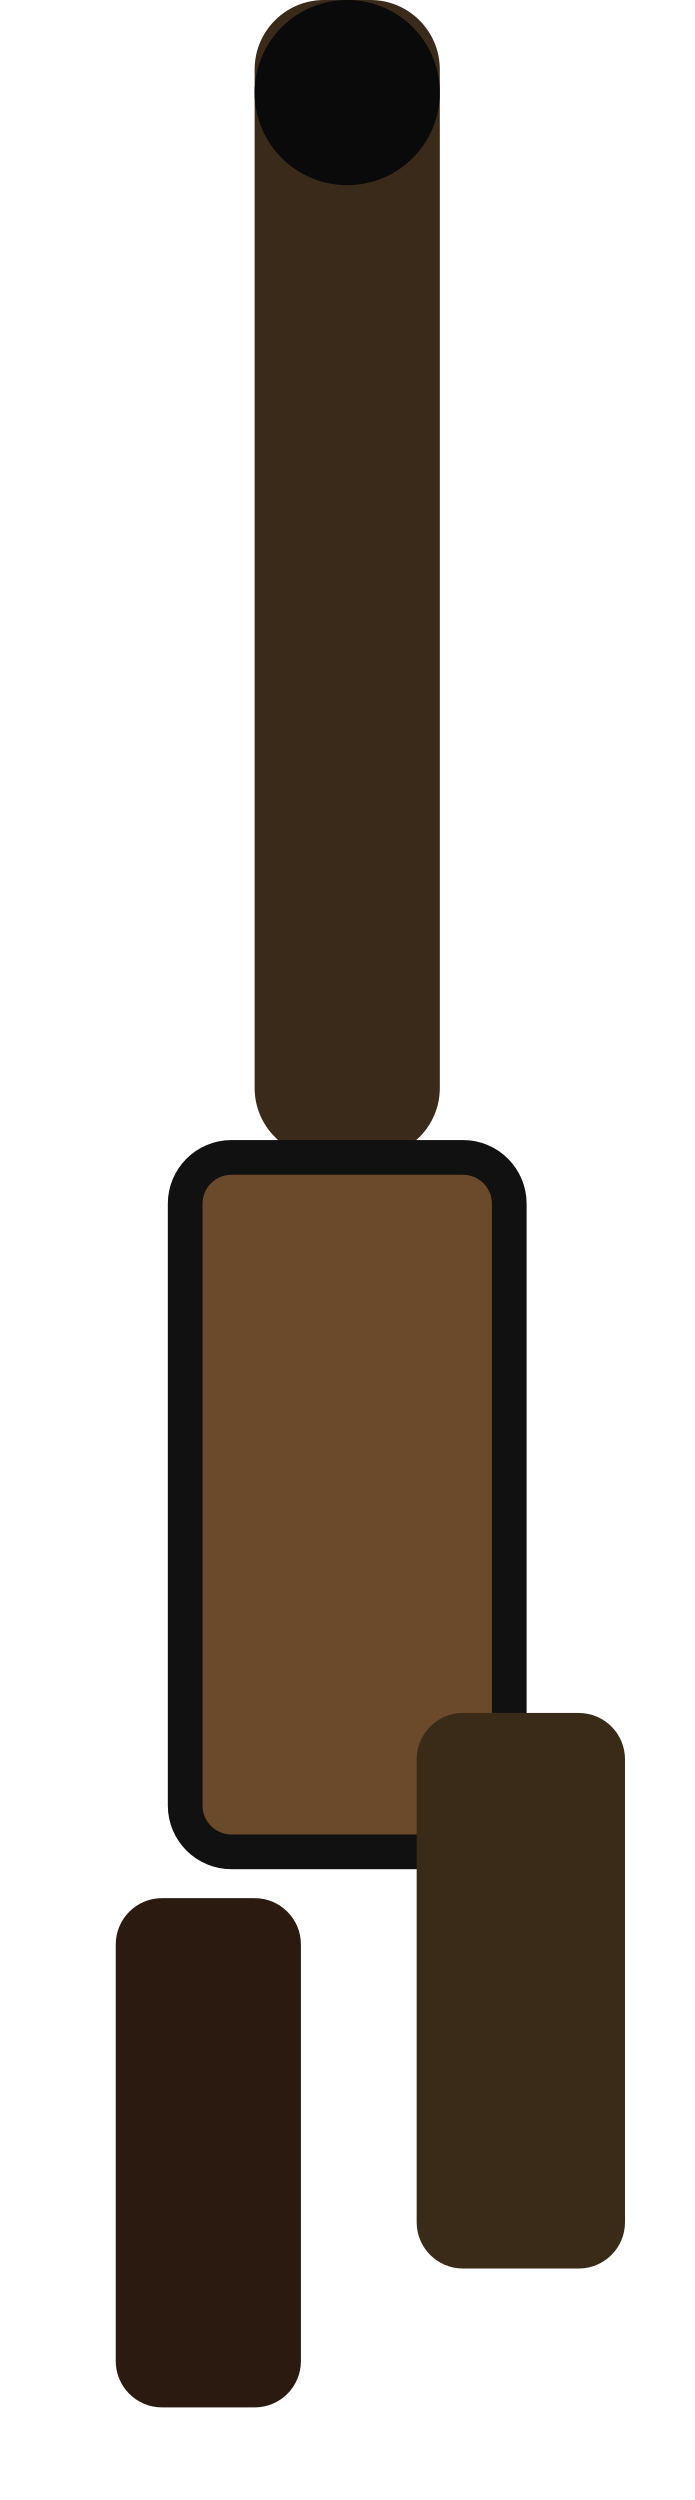
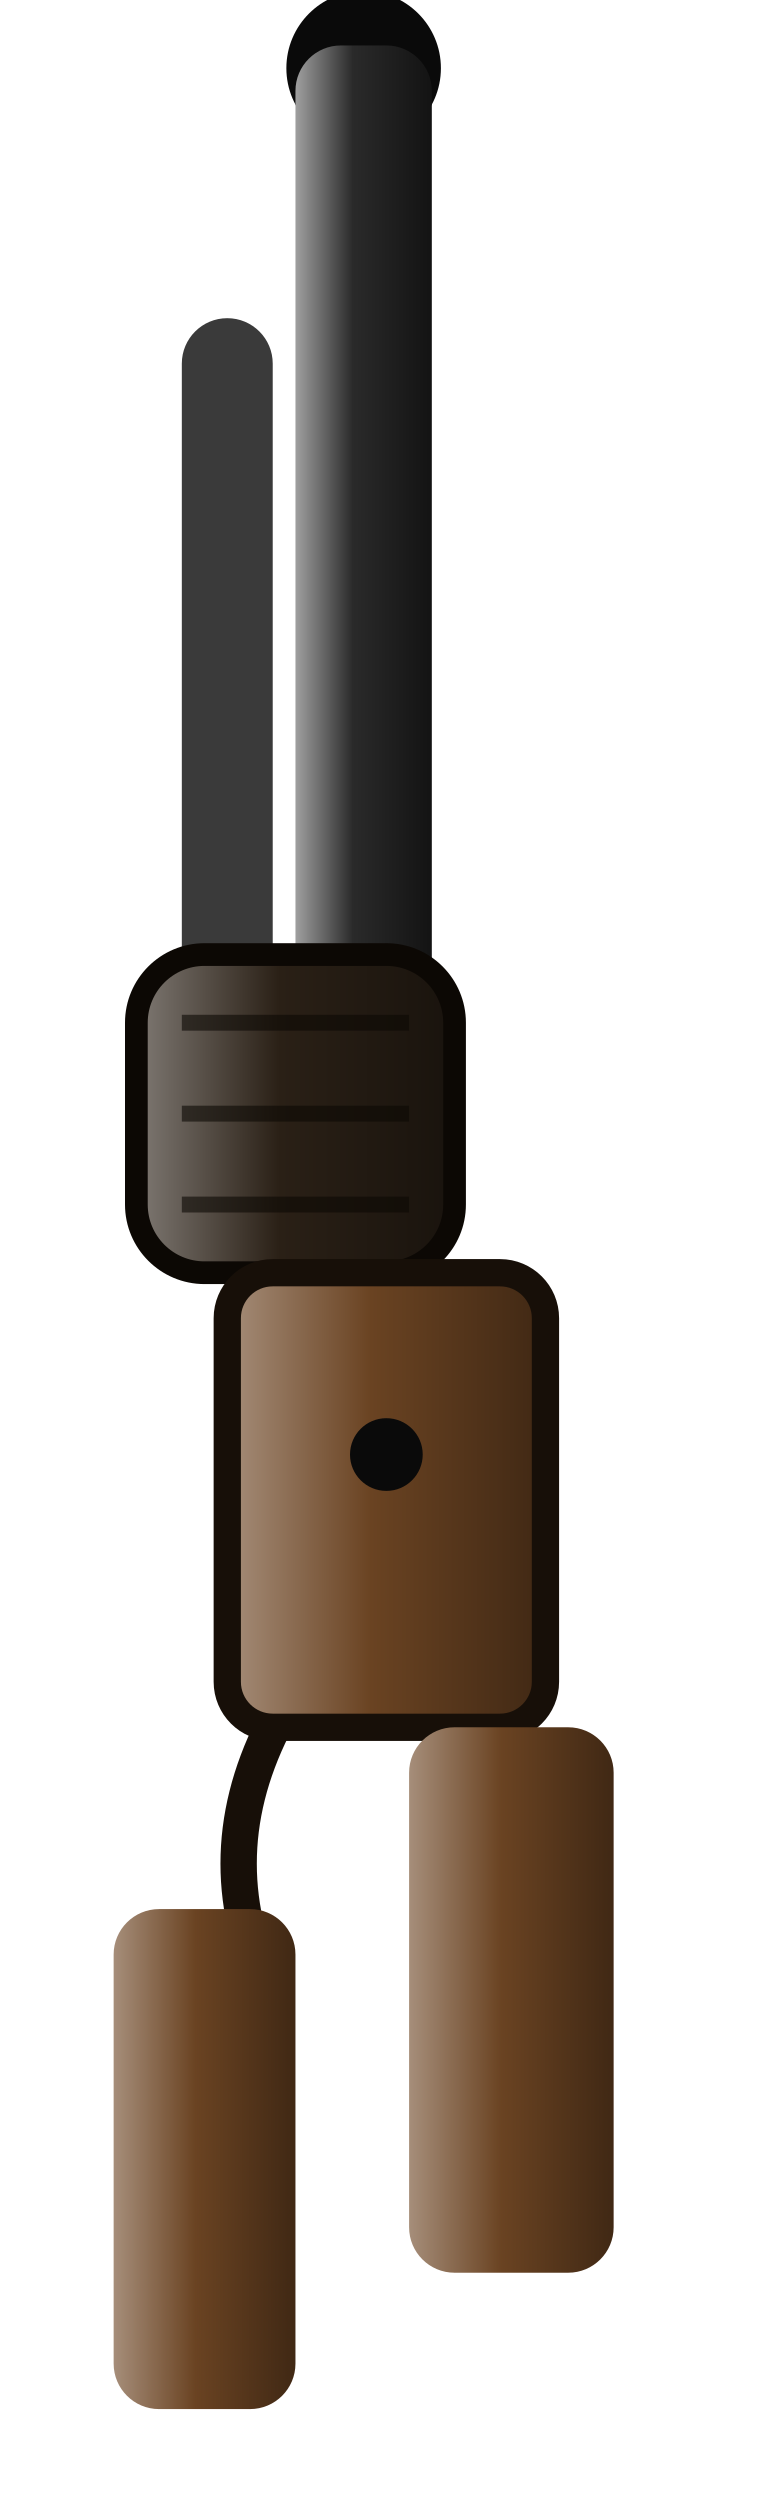
- <svg xmlns="http://www.w3.org/2000/svg" viewBox="0 0 30 108">
-   <rect x="11" y="0" width="8" height="50" rx="3" fill="#3a2a1a" />
-   <rect x="8" y="50" width="14" height="30" rx="2" fill="#6a4a2a" stroke="#111" stroke-width="1.5" />
-   <rect x="18" y="74" width="9" height="24" rx="2" fill="#3a2a18" />
-   <rect x="5" y="82" width="8" height="22" rx="2" fill="#2a1a10" />
-   <circle cx="15" cy="4" r="4" fill="#0a0a0a" />
+ <svg xmlns="http://www.w3.org/2000/svg" viewBox="0 0 34 110">
+   <defs>
+     <linearGradient id="bl" x1="0%" y1="0%" x2="100%" y2="0%">
+       <stop offset="0%" stop-color="#9f9f9f" />
+       <stop offset="42%" stop-color="#2a2a2a" />
+       <stop offset="100%" stop-color="#131313" />
+     </linearGradient>
+     <linearGradient id="wood" x1="0%" y1="0%" x2="100%" y2="0%">
+       <stop offset="0%" stop-color="#a68e7a" />
+       <stop offset="45%" stop-color="#6a4322" />
+       <stop offset="100%" stop-color="#402814" />
+     </linearGradient>
+     <linearGradient id="pump" x1="0%" y1="0%" x2="100%" y2="0%">
+       <stop offset="0%" stop-color="#7f7973" />
+       <stop offset="45%" stop-color="#2a2016" />
+       <stop offset="100%" stop-color="#19130d" />
+     </linearGradient>
+   </defs>
+   <circle cx="16" cy="3" r="3.4" fill="#0a0a0a" />
+   <rect x="13" y="2" width="6" height="46" rx="2" fill="url(#bl)" />
+   <rect x="8" y="14" width="4" height="30" rx="2" fill="#3a3a3a" />
+   <rect x="6" y="42" width="14" height="14" rx="3" fill="url(#pump)" stroke="#0c0804" stroke-width="1" />
+   <g stroke="#0c0804" stroke-width="0.7" opacity="0.6">
+     <path d="M8 45 H18 M8 49 H18 M8 53 H18" />
+   </g>
+   <rect x="10" y="56" width="14" height="20" rx="2" fill="url(#wood)" stroke="#170f08" stroke-width="1.2" />
+   <circle cx="17" cy="64" r="1.6" fill="#0a0a0a" />
+   <path d="M12 76 Q9 82 12 88" stroke="#170f08" stroke-width="1.6" fill="none" />
+   <rect x="18" y="76" width="9" height="24" rx="2" fill="url(#wood)" />
+   <rect x="5" y="84" width="8" height="22" rx="2" fill="url(#wood)" />
</svg>
